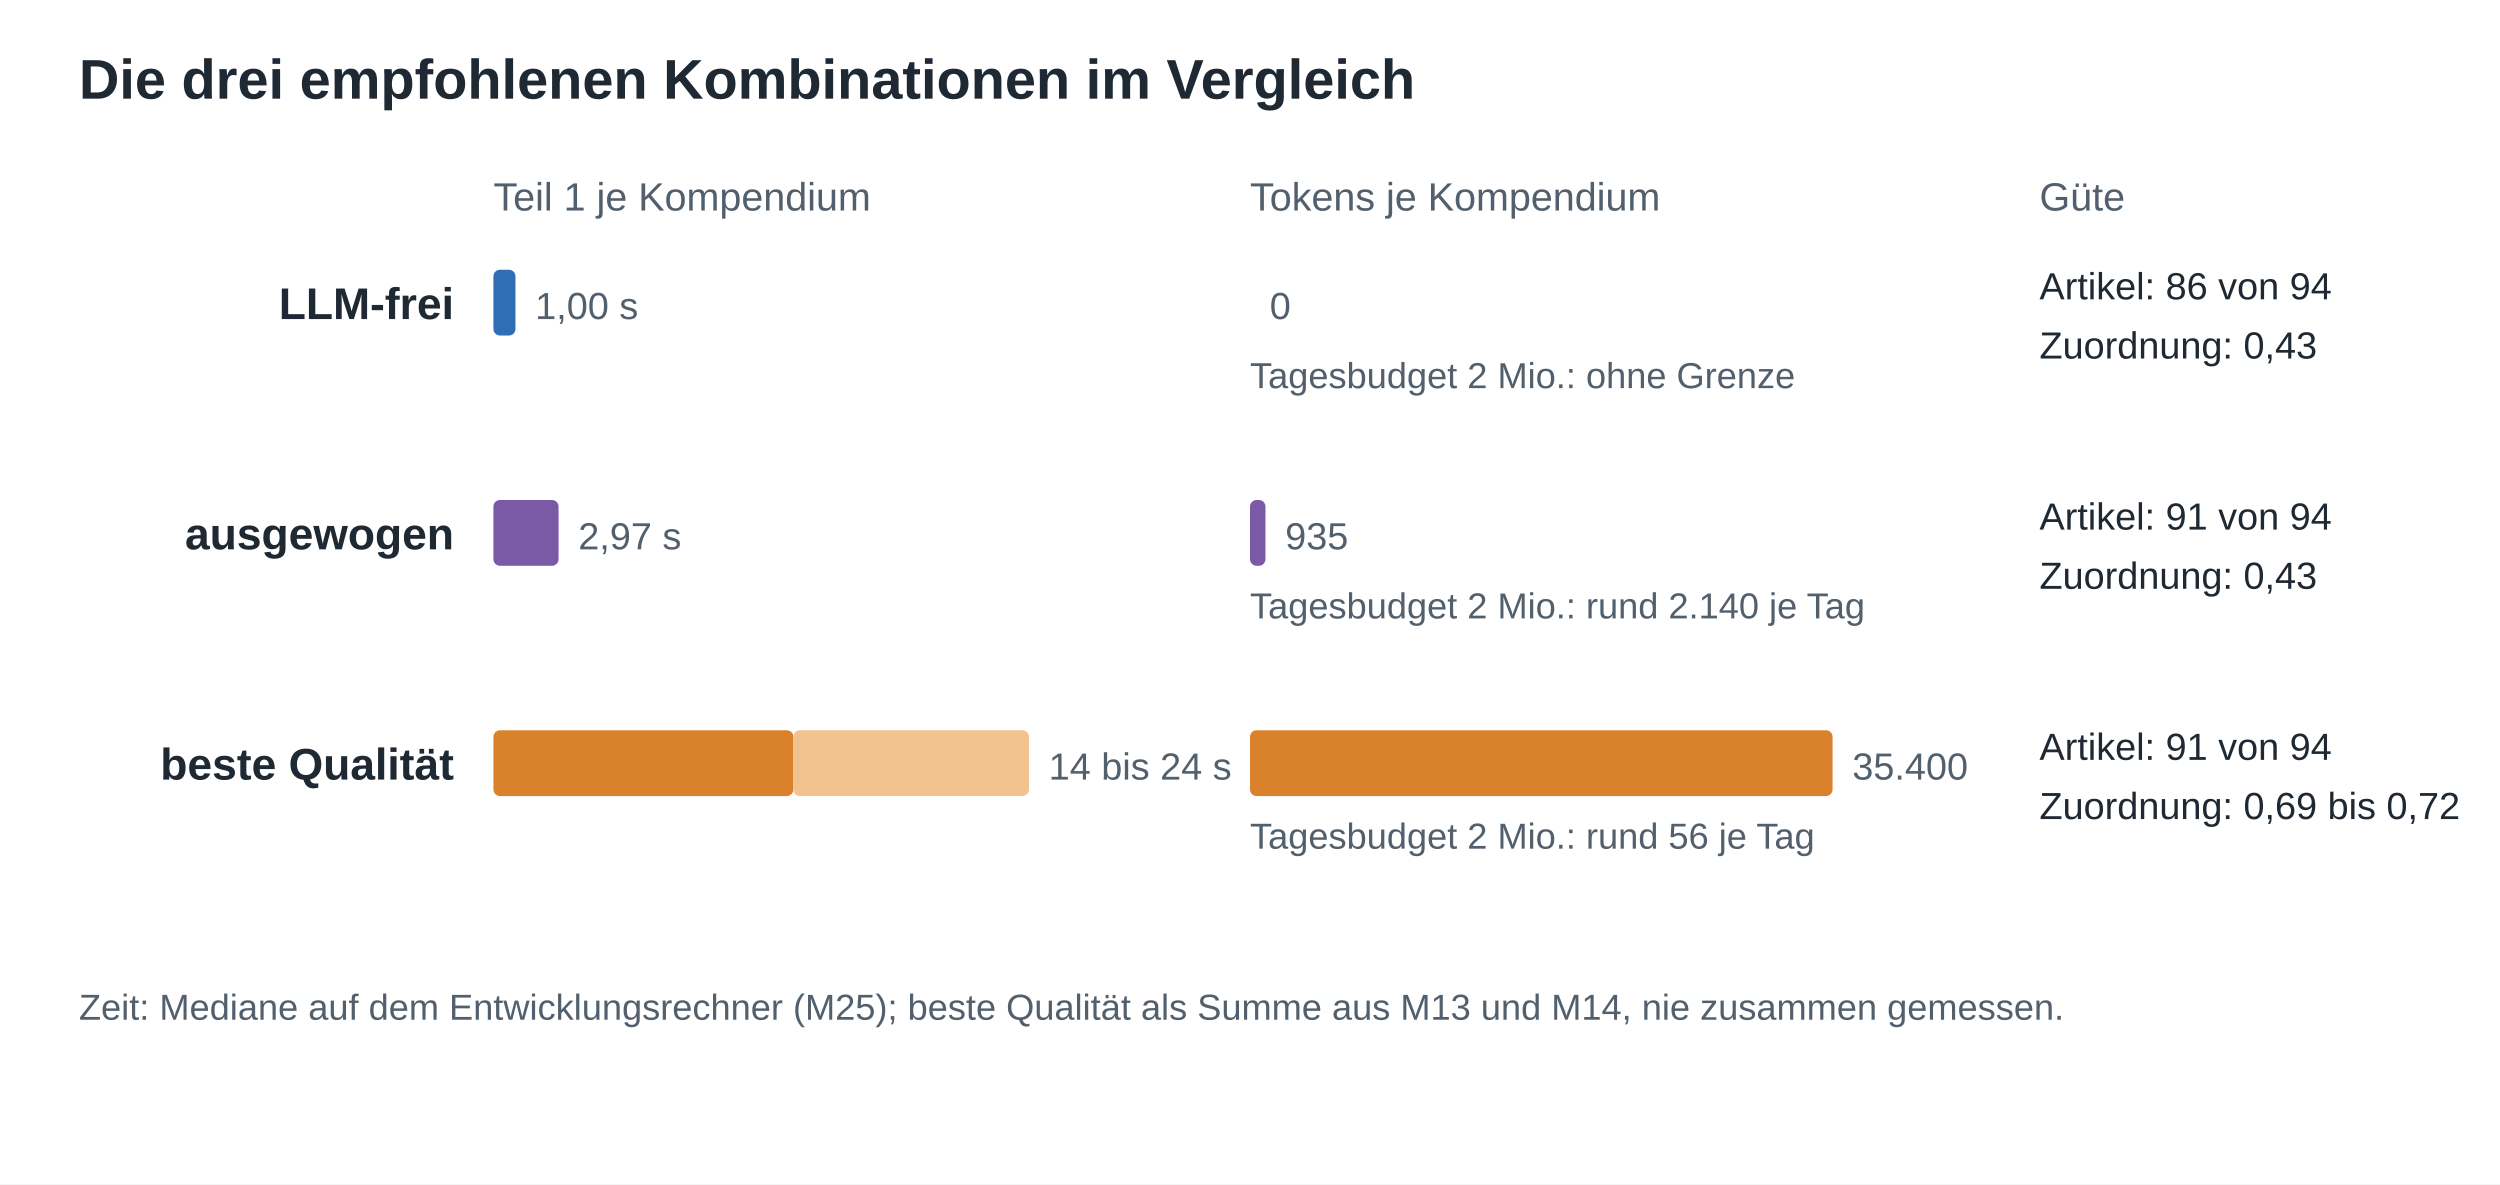
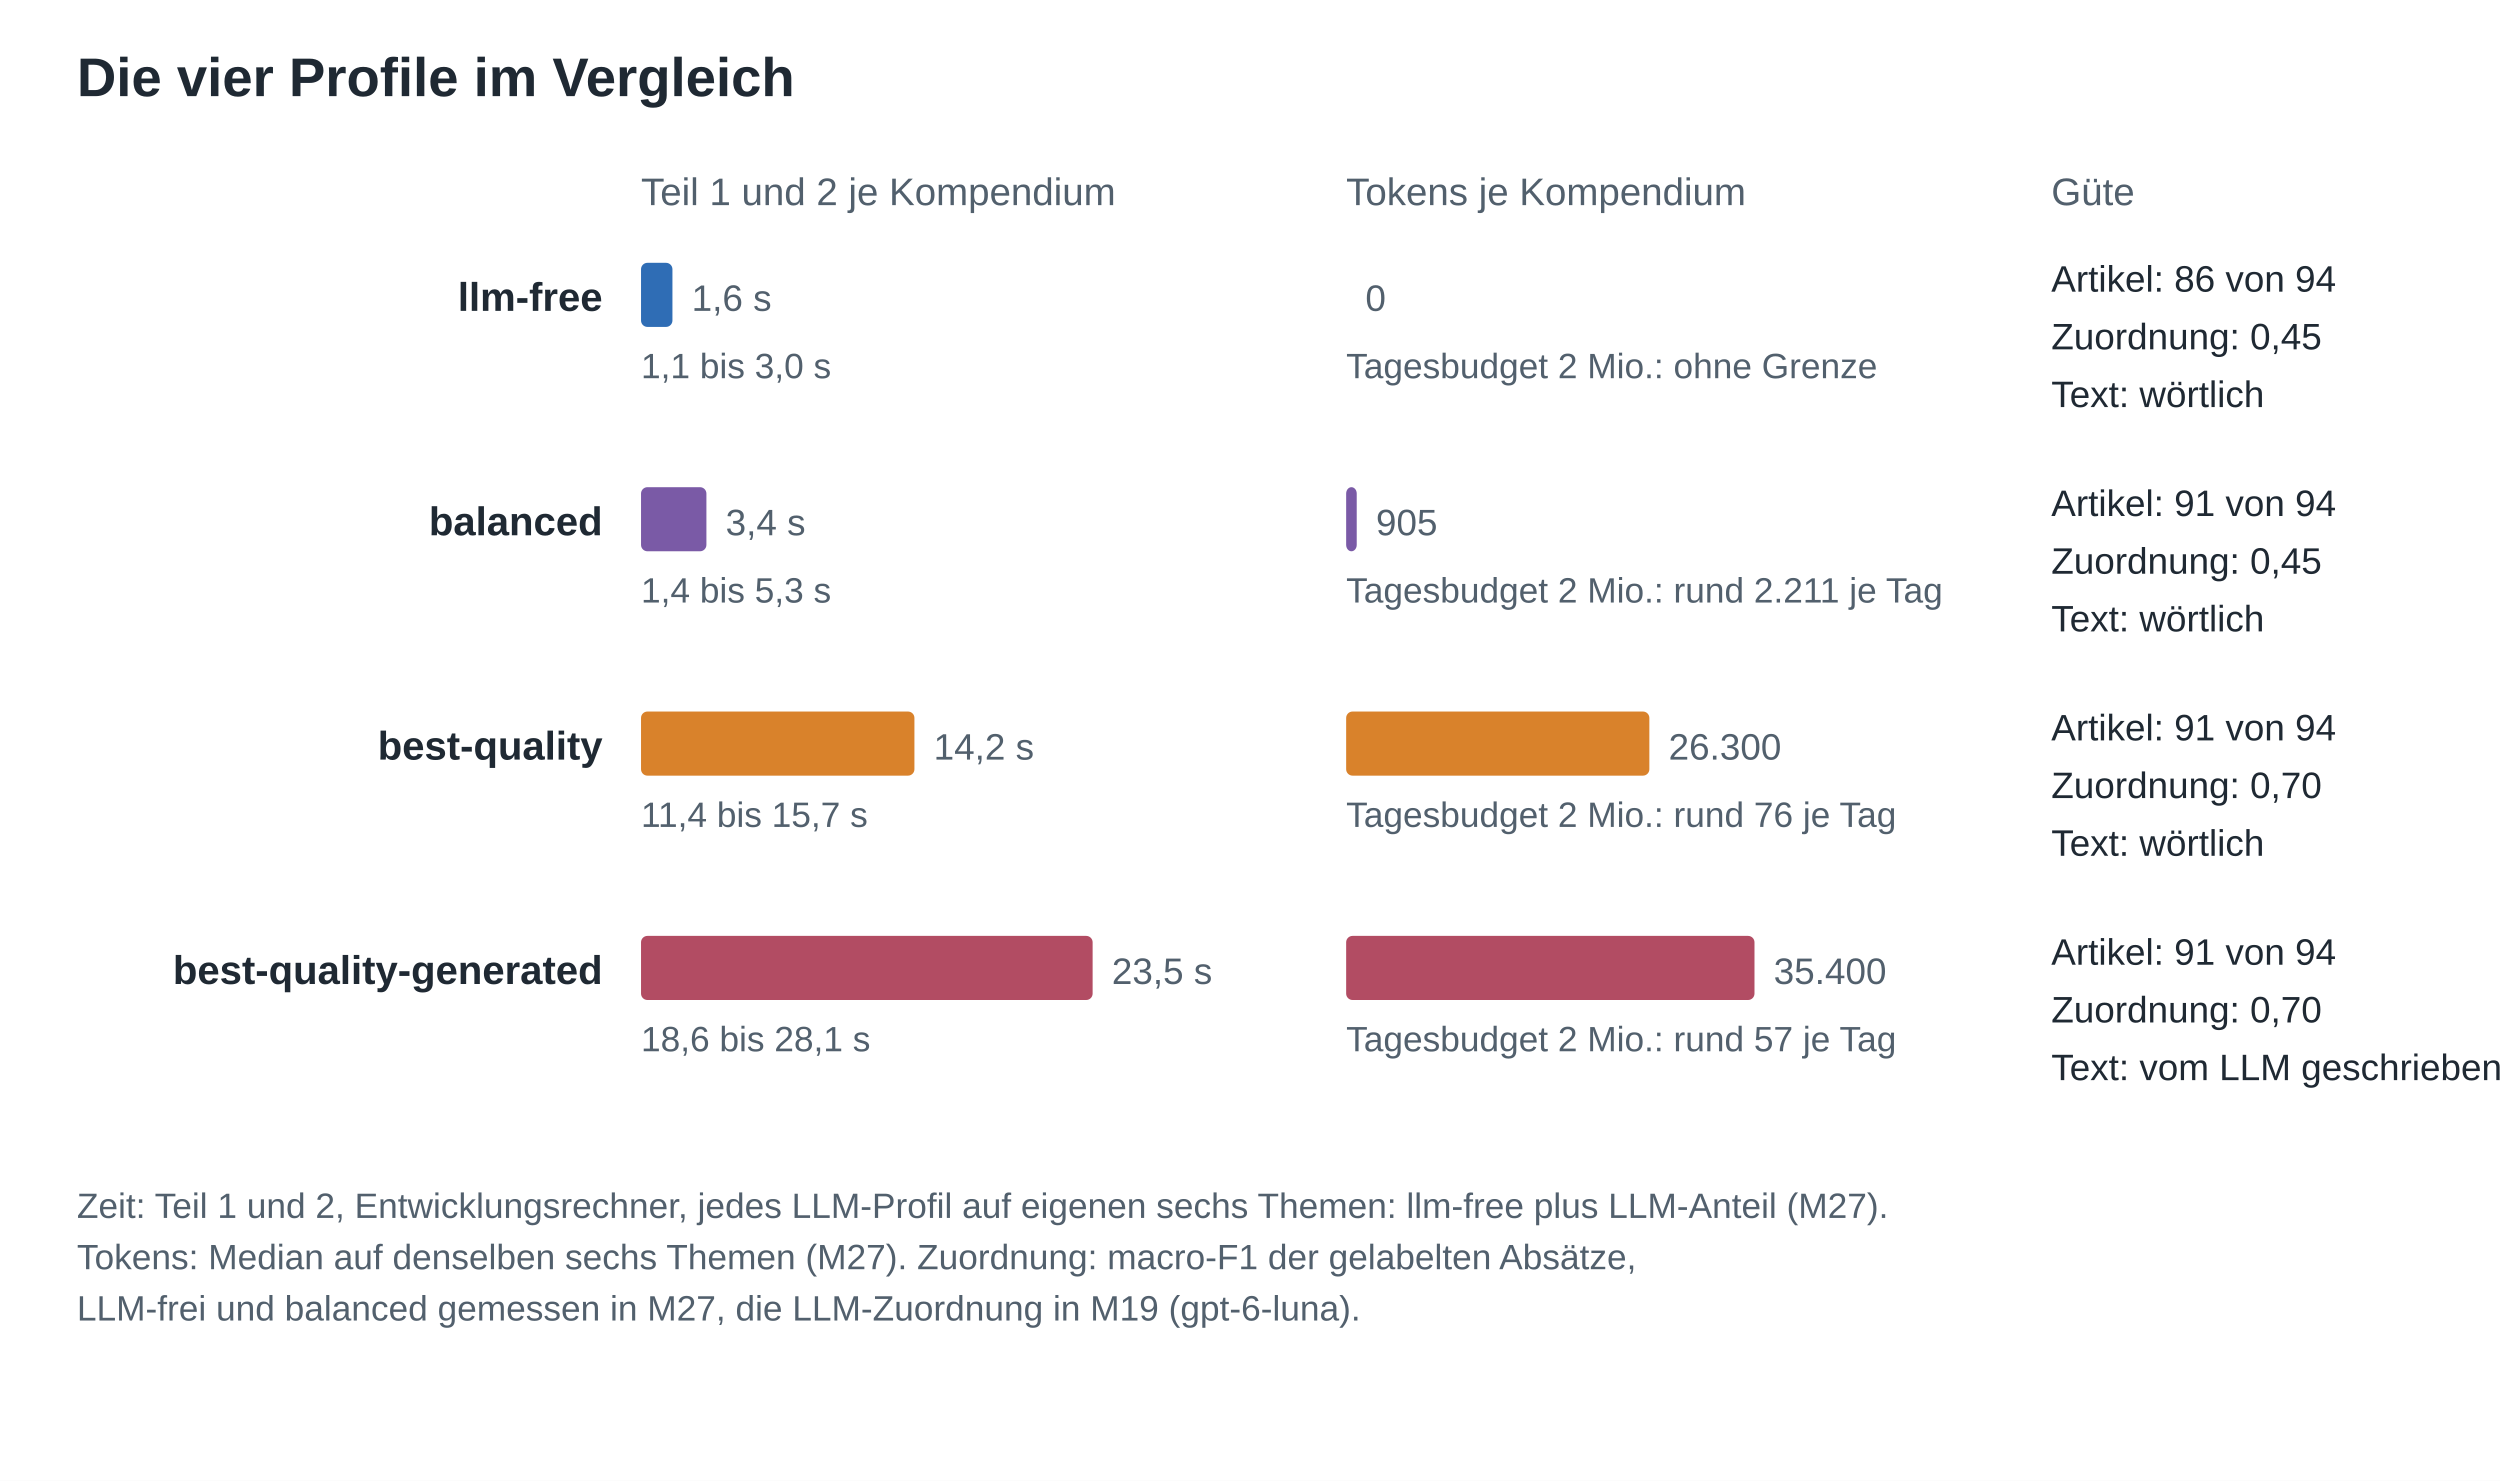
- <svg xmlns="http://www.w3.org/2000/svg" width="760" height="360" viewBox="0 0 760 360" font-family="Segoe UI, Helvetica Neue, Arial, sans-serif" role="img" aria-label="Die drei empfohlenen Kombinationen">
-   <rect width="760" height="360" fill="#ffffff" />
-   <text x="24.0" y="30.0" font-size="17" fill="#1f2933" text-anchor="start" font-weight="600">Die drei empfohlenen Kombinationen im Vergleich</text>
-   <text x="150.0" y="64.0" font-size="12" fill="#52606d" text-anchor="start" font-weight="normal">Teil 1 je Kompendium</text>
-   <text x="380.0" y="64.0" font-size="12" fill="#52606d" text-anchor="start" font-weight="normal">Tokens je Kompendium</text>
-   <text x="620.0" y="64.0" font-size="12" fill="#52606d" text-anchor="start" font-weight="normal">Güte</text>
-   <text x="138.0" y="97.0" font-size="13.5" fill="#1f2933" text-anchor="end" font-weight="600">LLM-frei</text>
-   <rect x="150.0" y="82.0" width="6.7" height="20.0" rx="2" fill="#2f6db5" stroke="none" stroke-width="1" />
-   <text x="162.7" y="97.0" font-size="11.5" fill="#52606d" text-anchor="start" font-weight="normal">1,00 s</text>
-   <rect x="380.0" y="82.0" width="0.0" height="20.0" rx="2" fill="#2f6db5" stroke="none" stroke-width="1" />
-   <text x="386.0" y="97.0" font-size="11.5" fill="#52606d" text-anchor="start" font-weight="normal">0</text>
-   <text x="380.0" y="118.0" font-size="11" fill="#52606d" text-anchor="start" font-weight="normal">Tagesbudget 2 Mio.: ohne Grenze</text>
-   <text x="620.0" y="91.0" font-size="11.5" fill="#1f2933" text-anchor="start" font-weight="normal">Artikel: 86 von 94</text>
-   <text x="620.0" y="109.0" font-size="11.5" fill="#1f2933" text-anchor="start" font-weight="normal">Zuordnung: 0,43</text>
-   <text x="138.0" y="167.0" font-size="13.5" fill="#1f2933" text-anchor="end" font-weight="600">ausgewogen</text>
-   <rect x="150.0" y="152.0" width="19.8" height="20.0" rx="2" fill="#7a5aa6" stroke="none" stroke-width="1" />
-   <text x="175.8" y="167.0" font-size="11.5" fill="#52606d" text-anchor="start" font-weight="normal">2,97 s</text>
-   <rect x="380.0" y="152.0" width="4.7" height="20.0" rx="2" fill="#7a5aa6" stroke="none" stroke-width="1" />
-   <text x="390.7" y="167.0" font-size="11.5" fill="#52606d" text-anchor="start" font-weight="normal">935</text>
-   <text x="380.0" y="188.0" font-size="11" fill="#52606d" text-anchor="start" font-weight="normal">Tagesbudget 2 Mio.: rund 2.140 je Tag</text>
-   <text x="620.0" y="161.0" font-size="11.5" fill="#1f2933" text-anchor="start" font-weight="normal">Artikel: 91 von 94</text>
-   <text x="620.0" y="179.0" font-size="11.5" fill="#1f2933" text-anchor="start" font-weight="normal">Zuordnung: 0,43</text>
-   <text x="138.0" y="237.0" font-size="13.5" fill="#1f2933" text-anchor="end" font-weight="600">beste Qualität</text>
-   <rect x="150.0" y="222.0" width="91.2" height="20.0" rx="2" fill="#d9822b" stroke="none" stroke-width="1" />
-   <rect x="241.2" y="222.0" width="71.6" height="20.0" rx="2" fill="#f2c28f" stroke="none" stroke-width="1" />
-   <text x="318.8" y="237.0" font-size="11.5" fill="#52606d" text-anchor="start" font-weight="normal">14 bis 24 s</text>
-   <rect x="380.0" y="222.0" width="177.1" height="20.0" rx="2" fill="#d9822b" stroke="none" stroke-width="1" />
-   <text x="563.1" y="237.0" font-size="11.5" fill="#52606d" text-anchor="start" font-weight="normal">35.400</text>
-   <text x="380.0" y="258.0" font-size="11" fill="#52606d" text-anchor="start" font-weight="normal">Tagesbudget 2 Mio.: rund 56 je Tag</text>
-   <text x="620.0" y="231.0" font-size="11.5" fill="#1f2933" text-anchor="start" font-weight="normal">Artikel: 91 von 94</text>
-   <text x="620.0" y="249.0" font-size="11.5" fill="#1f2933" text-anchor="start" font-weight="normal">Zuordnung: 0,69 bis 0,72</text>
-   <text x="24.0" y="310.0" font-size="11" fill="#52606d" text-anchor="start" font-weight="normal">Zeit: Mediane auf dem Entwicklungsrechner (M25); beste Qualität als Summe aus M13 und M14, nie zusammen gemessen.</text>
+ <svg xmlns="http://www.w3.org/2000/svg" width="780" height="462" viewBox="0 0 780 462" font-family="Segoe UI, Helvetica Neue, Arial, sans-serif" role="img" aria-label="Die vier Profile">
+   <rect width="780" height="462" fill="#ffffff" />
+   <text x="24.0" y="30.0" font-size="17" fill="#1f2933" text-anchor="start" font-weight="600">Die vier Profile im Vergleich</text>
+   <text x="200.0" y="64.0" font-size="12" fill="#52606d" text-anchor="start" font-weight="normal">Teil 1 und 2 je Kompendium</text>
+   <text x="420.0" y="64.0" font-size="12" fill="#52606d" text-anchor="start" font-weight="normal">Tokens je Kompendium</text>
+   <text x="640.0" y="64.0" font-size="12" fill="#52606d" text-anchor="start" font-weight="normal">Güte</text>
+   <text x="188.0" y="97.0" font-size="12.5" fill="#1f2933" text-anchor="end" font-weight="600">llm-free</text>
+   <rect x="200.0" y="82.0" width="9.8" height="20.0" rx="2" fill="#2f6db5" stroke="none" stroke-width="1" />
+   <text x="215.8" y="97.0" font-size="11.5" fill="#52606d" text-anchor="start" font-weight="normal">1,6 s</text>
+   <text x="200.0" y="118.0" font-size="11" fill="#52606d" text-anchor="start" font-weight="normal">1,1 bis 3,0 s</text>
+   <rect x="420.0" y="82.0" width="0.0" height="20.0" rx="2" fill="#2f6db5" stroke="none" stroke-width="1" />
+   <text x="426.0" y="97.0" font-size="11.5" fill="#52606d" text-anchor="start" font-weight="normal">0</text>
+   <text x="420.0" y="118.0" font-size="11" fill="#52606d" text-anchor="start" font-weight="normal">Tagesbudget 2 Mio.: ohne Grenze</text>
+   <text x="640.0" y="91.0" font-size="11.5" fill="#1f2933" text-anchor="start" font-weight="normal">Artikel: 86 von 94</text>
+   <text x="640.0" y="109.0" font-size="11.5" fill="#1f2933" text-anchor="start" font-weight="normal">Zuordnung: 0,45</text>
+   <text x="640.0" y="127.0" font-size="11.5" fill="#1f2933" text-anchor="start" font-weight="normal">Text: wörtlich</text>
+   <text x="188.0" y="167.0" font-size="12.5" fill="#1f2933" text-anchor="end" font-weight="600">balanced</text>
+   <rect x="200.0" y="152.0" width="20.4" height="20.0" rx="2" fill="#7a5aa6" stroke="none" stroke-width="1" />
+   <text x="226.4" y="167.0" font-size="11.5" fill="#52606d" text-anchor="start" font-weight="normal">3,4 s</text>
+   <text x="200.0" y="188.0" font-size="11" fill="#52606d" text-anchor="start" font-weight="normal">1,4 bis 5,3 s</text>
+   <rect x="420.0" y="152.0" width="3.3" height="20.0" rx="2" fill="#7a5aa6" stroke="none" stroke-width="1" />
+   <text x="429.3" y="167.0" font-size="11.5" fill="#52606d" text-anchor="start" font-weight="normal">905</text>
+   <text x="420.0" y="188.0" font-size="11" fill="#52606d" text-anchor="start" font-weight="normal">Tagesbudget 2 Mio.: rund 2.211 je Tag</text>
+   <text x="640.0" y="161.0" font-size="11.5" fill="#1f2933" text-anchor="start" font-weight="normal">Artikel: 91 von 94</text>
+   <text x="640.0" y="179.0" font-size="11.5" fill="#1f2933" text-anchor="start" font-weight="normal">Zuordnung: 0,45</text>
+   <text x="640.0" y="197.0" font-size="11.5" fill="#1f2933" text-anchor="start" font-weight="normal">Text: wörtlich</text>
+   <text x="188.0" y="237.0" font-size="12.5" fill="#1f2933" text-anchor="end" font-weight="600">best-quality</text>
+   <rect x="200.0" y="222.0" width="85.3" height="20.0" rx="2" fill="#d9822b" stroke="none" stroke-width="1" />
+   <text x="291.3" y="237.0" font-size="11.5" fill="#52606d" text-anchor="start" font-weight="normal">14,2 s</text>
+   <text x="200.0" y="258.0" font-size="11" fill="#52606d" text-anchor="start" font-weight="normal">11,4 bis 15,7 s</text>
+   <rect x="420.0" y="222.0" width="94.6" height="20.0" rx="2" fill="#d9822b" stroke="none" stroke-width="1" />
+   <text x="520.6" y="237.0" font-size="11.5" fill="#52606d" text-anchor="start" font-weight="normal">26.300</text>
+   <text x="420.0" y="258.0" font-size="11" fill="#52606d" text-anchor="start" font-weight="normal">Tagesbudget 2 Mio.: rund 76 je Tag</text>
+   <text x="640.0" y="231.0" font-size="11.5" fill="#1f2933" text-anchor="start" font-weight="normal">Artikel: 91 von 94</text>
+   <text x="640.0" y="249.0" font-size="11.5" fill="#1f2933" text-anchor="start" font-weight="normal">Zuordnung: 0,70</text>
+   <text x="640.0" y="267.0" font-size="11.5" fill="#1f2933" text-anchor="start" font-weight="normal">Text: wörtlich</text>
+   <text x="188.0" y="307.0" font-size="12.5" fill="#1f2933" text-anchor="end" font-weight="600">best-quality-generated</text>
+   <rect x="200.0" y="292.0" width="140.9" height="20.0" rx="2" fill="#b24c63" stroke="none" stroke-width="1" />
+   <text x="346.9" y="307.0" font-size="11.5" fill="#52606d" text-anchor="start" font-weight="normal">23,5 s</text>
+   <text x="200.0" y="328.0" font-size="11" fill="#52606d" text-anchor="start" font-weight="normal">18,6 bis 28,1 s</text>
+   <rect x="420.0" y="292.0" width="127.4" height="20.0" rx="2" fill="#b24c63" stroke="none" stroke-width="1" />
+   <text x="553.4" y="307.0" font-size="11.5" fill="#52606d" text-anchor="start" font-weight="normal">35.400</text>
+   <text x="420.0" y="328.0" font-size="11" fill="#52606d" text-anchor="start" font-weight="normal">Tagesbudget 2 Mio.: rund 57 je Tag</text>
+   <text x="640.0" y="301.0" font-size="11.5" fill="#1f2933" text-anchor="start" font-weight="normal">Artikel: 91 von 94</text>
+   <text x="640.0" y="319.0" font-size="11.5" fill="#1f2933" text-anchor="start" font-weight="normal">Zuordnung: 0,70</text>
+   <text x="640.0" y="337.0" font-size="11.5" fill="#1f2933" text-anchor="start" font-weight="normal">Text: vom LLM geschrieben</text>
+   <text x="24.0" y="380.0" font-size="11" fill="#52606d" text-anchor="start" font-weight="normal">Zeit: Teil 1 und 2, Entwicklungsrechner, jedes LLM-Profil auf eigenen sechs Themen: llm-free plus LLM-Anteil (M27).</text>
+   <text x="24.0" y="396.0" font-size="11" fill="#52606d" text-anchor="start" font-weight="normal">Tokens: Median auf denselben sechs Themen (M27). Zuordnung: macro-F1 der gelabelten Absätze,</text>
+   <text x="24.0" y="412.0" font-size="11" fill="#52606d" text-anchor="start" font-weight="normal">LLM-frei und balanced gemessen in M27, die LLM-Zuordnung in M19 (gpt-6-luna).</text>
</svg>
